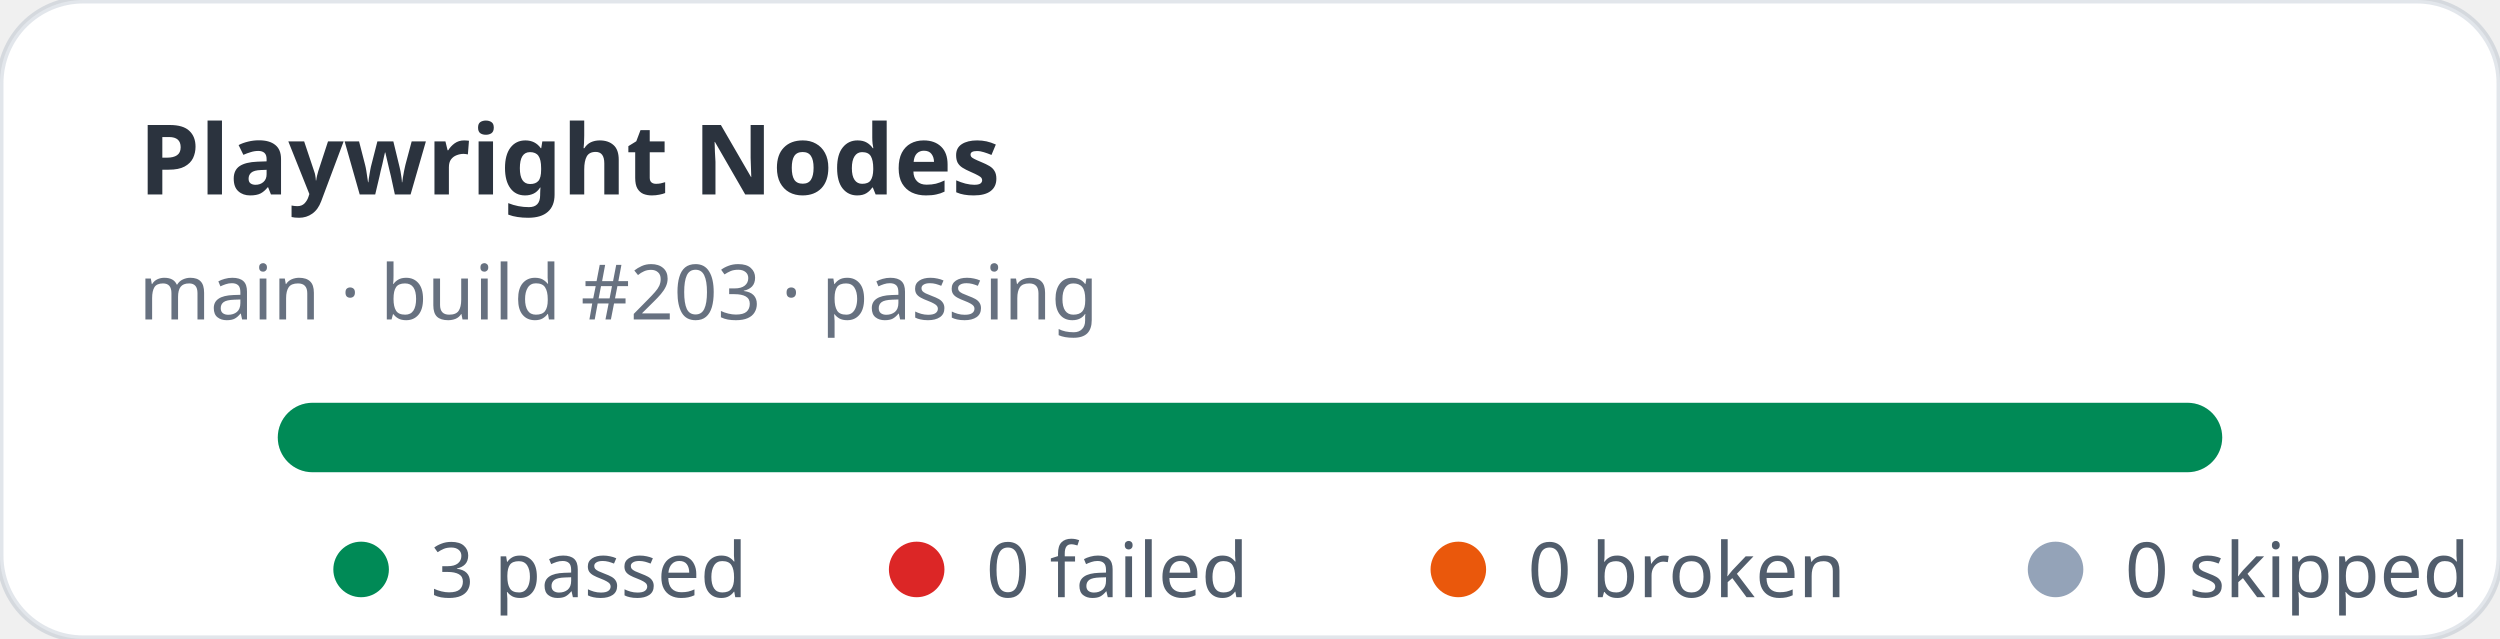
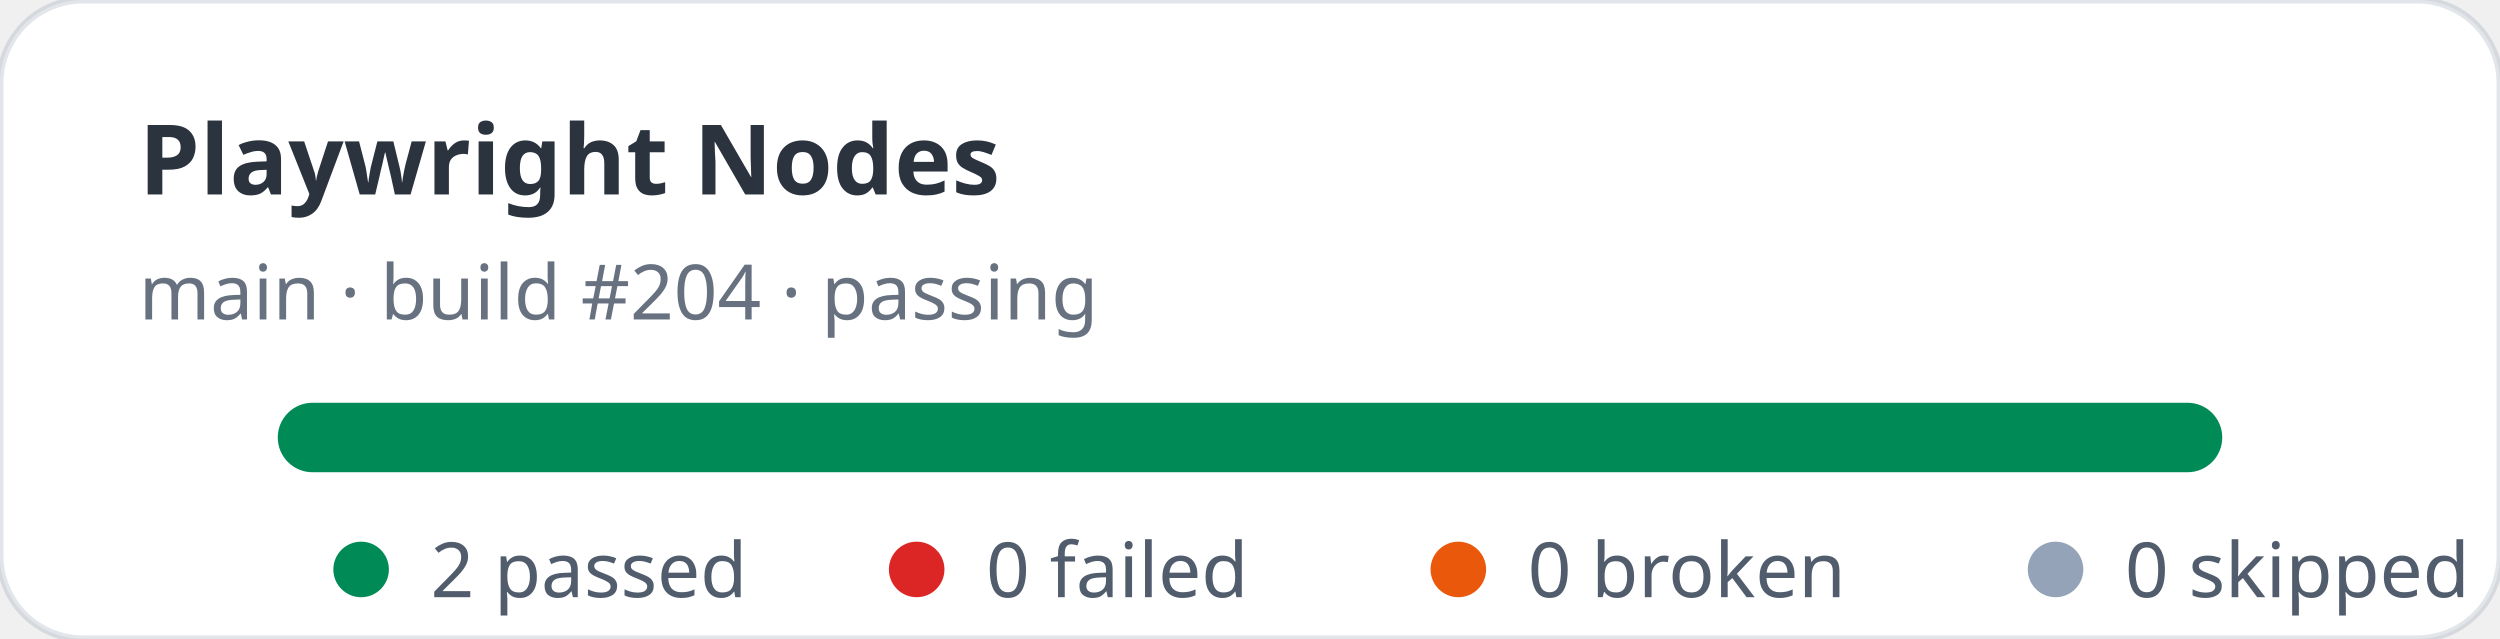
- <svg xmlns="http://www.w3.org/2000/svg" width="360" height="92" viewBox="0 0 360 92" role="img" aria-label="Playwright Nodes stats: 3 passed, 0 failed">
+ <svg xmlns="http://www.w3.org/2000/svg" width="360" height="92" viewBox="0 0 360 92" role="img" aria-label="Playwright Nodes stats: 2 passed, 0 failed">
  <rect width="360" height="92" rx="12" fill="#ffffff" stroke="rgba(11,48,86,0.12)" />
  <text x="20" y="28" fill="rgba(1,10,24,0.83)" font-family="ui-sans-serif,system-ui,sans-serif" font-size="14" font-weight="700">Playwright Nodes</text>
-   <text x="20" y="46" fill="rgba(2,19,44,0.6)" font-family="ui-sans-serif,system-ui,sans-serif" font-size="11">main · build #203 · passing</text>
+   <text x="20" y="46" fill="rgba(2,19,44,0.6)" font-family="ui-sans-serif,system-ui,sans-serif" font-size="11">main · build #204 · passing</text>
  <rect x="40" y="58" width="280" height="10" rx="5" fill="#e2e8f0" />
  <rect x="40" y="58" width="280" height="10" rx="5" fill="#008a56" />
  <g font-family="ui-sans-serif,system-ui,sans-serif" font-size="11" fill="rgba(1,18,40,0.68)">
    <circle cx="52" cy="82" r="4" fill="#008a56" />
-     <text x="62" y="86">3 passed</text>
+     <text x="62" y="86">2 passed</text>
    <circle cx="132" cy="82" r="4" fill="#dc2626" />
    <text x="142" y="86">0 failed</text>
    <circle cx="210" cy="82" r="4" fill="#ea580c" />
    <text x="220" y="86">0 broken</text>
    <circle cx="296" cy="82" r="4" fill="#94a3b8" />
    <text x="306" y="86">0 skipped</text>
  </g>
</svg>
